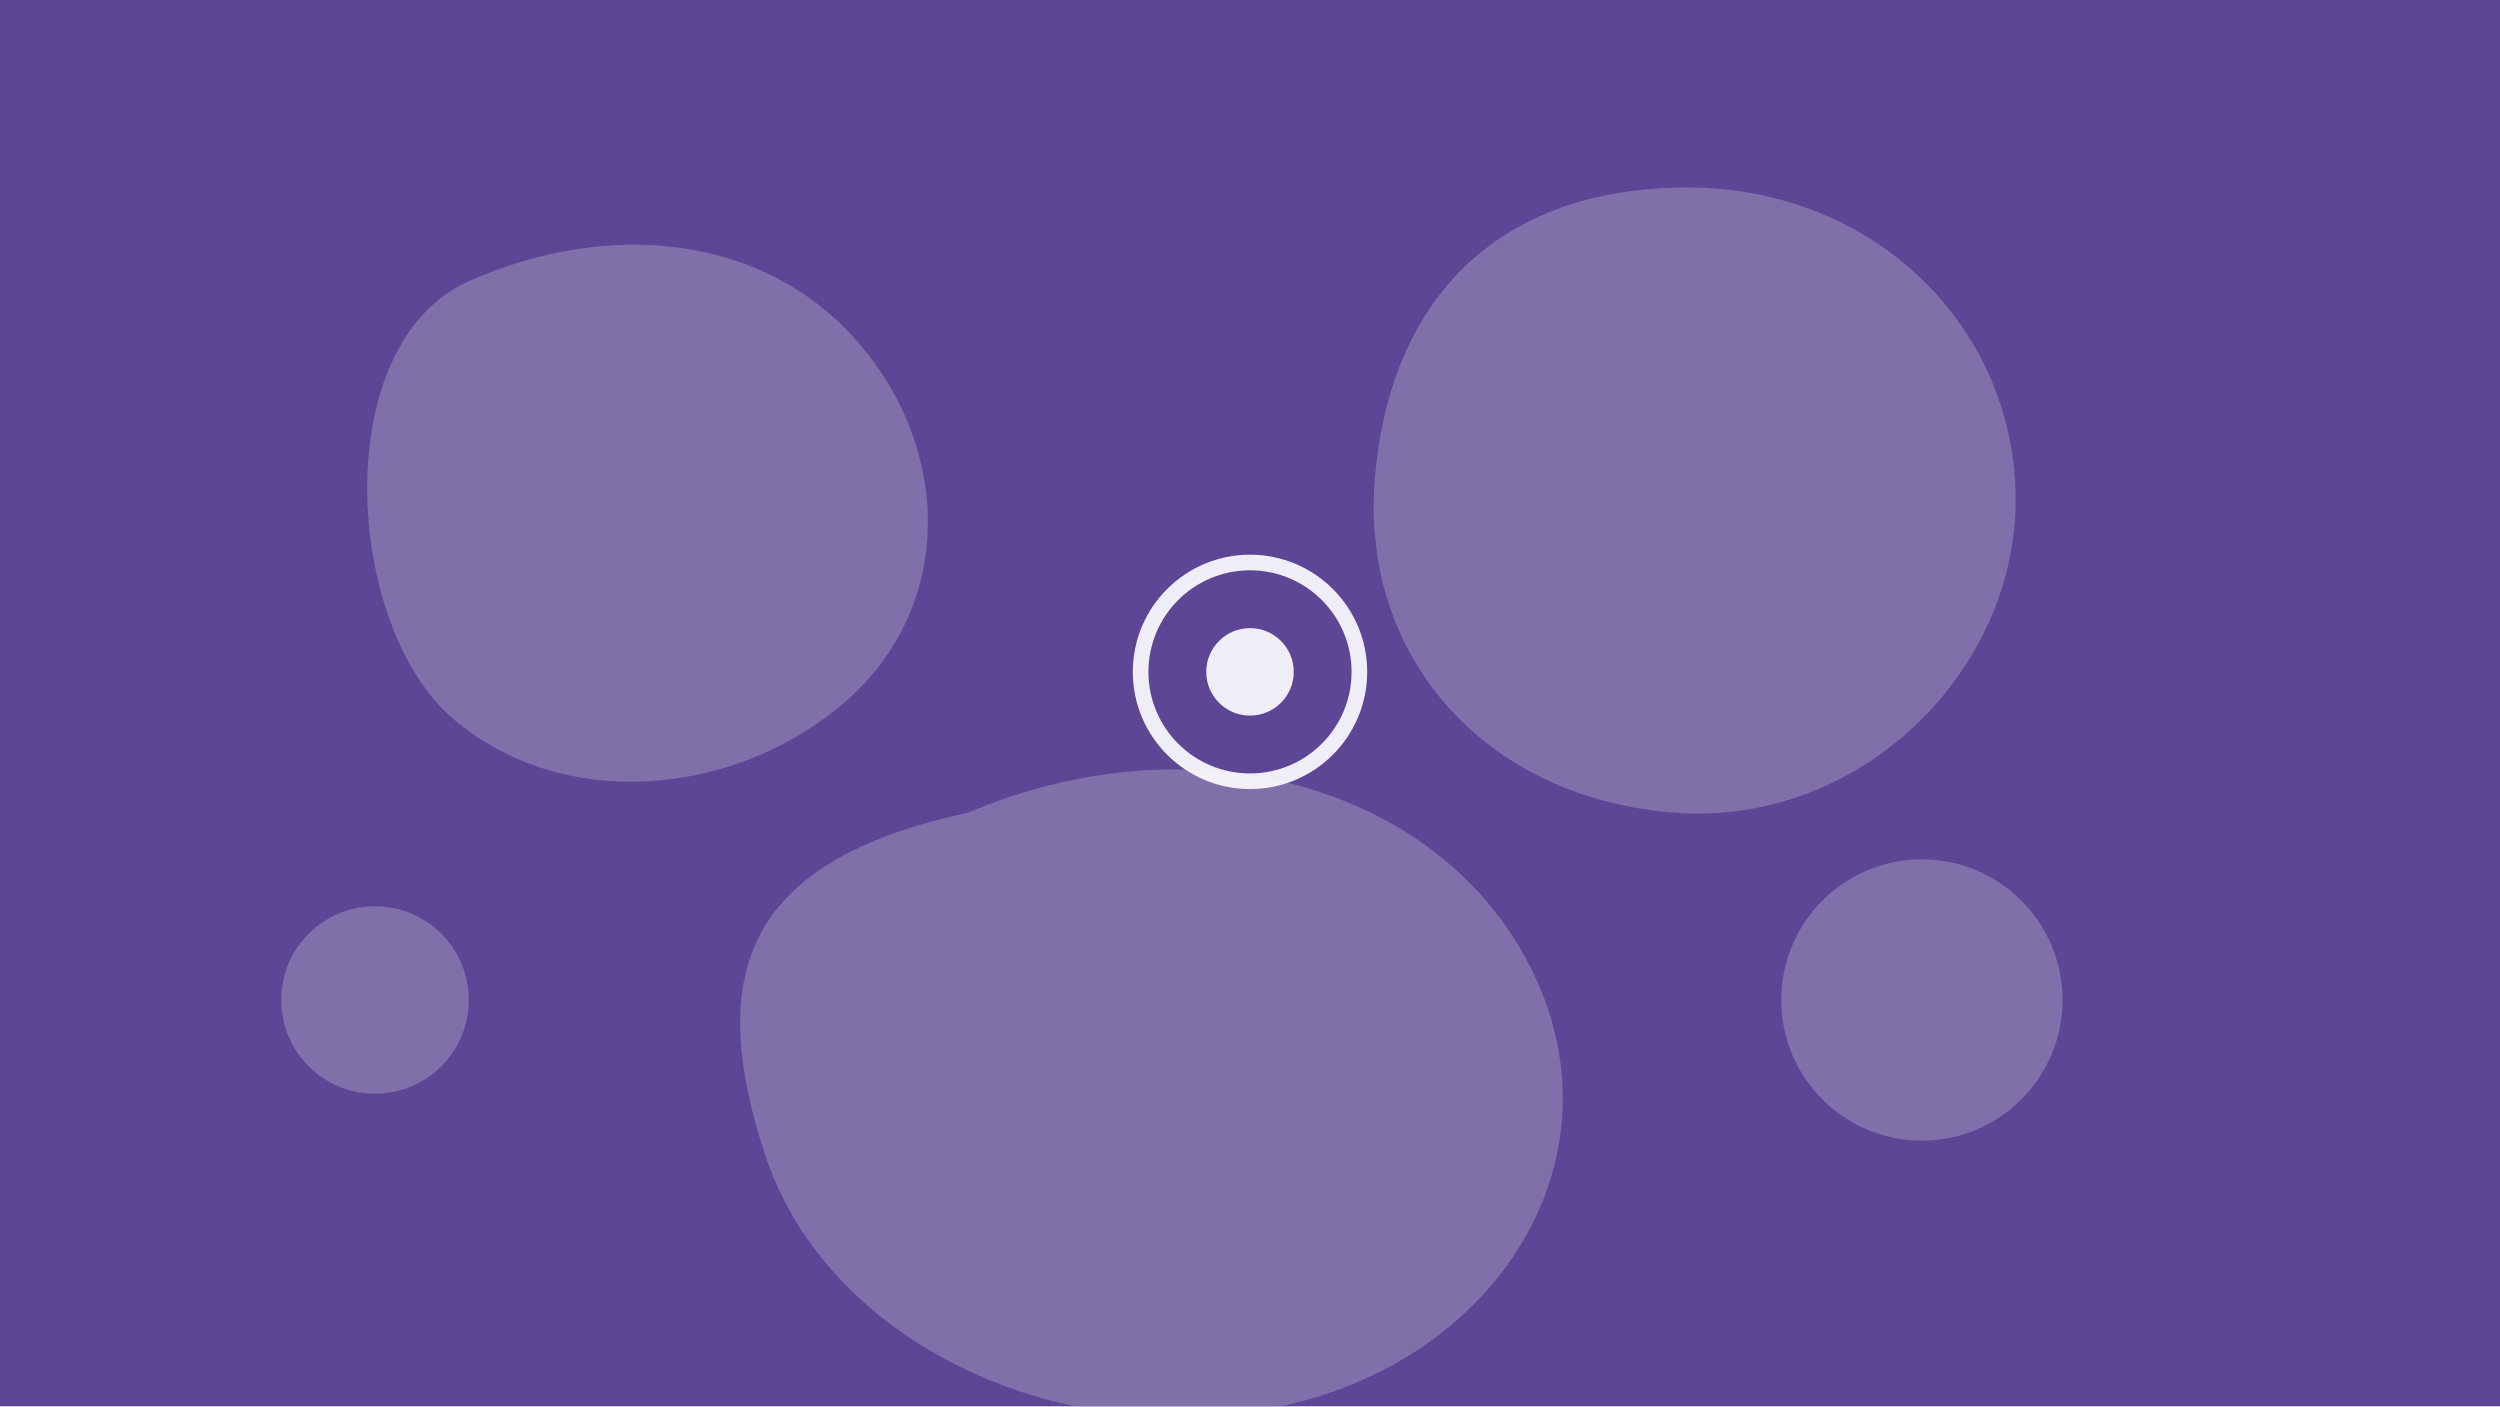
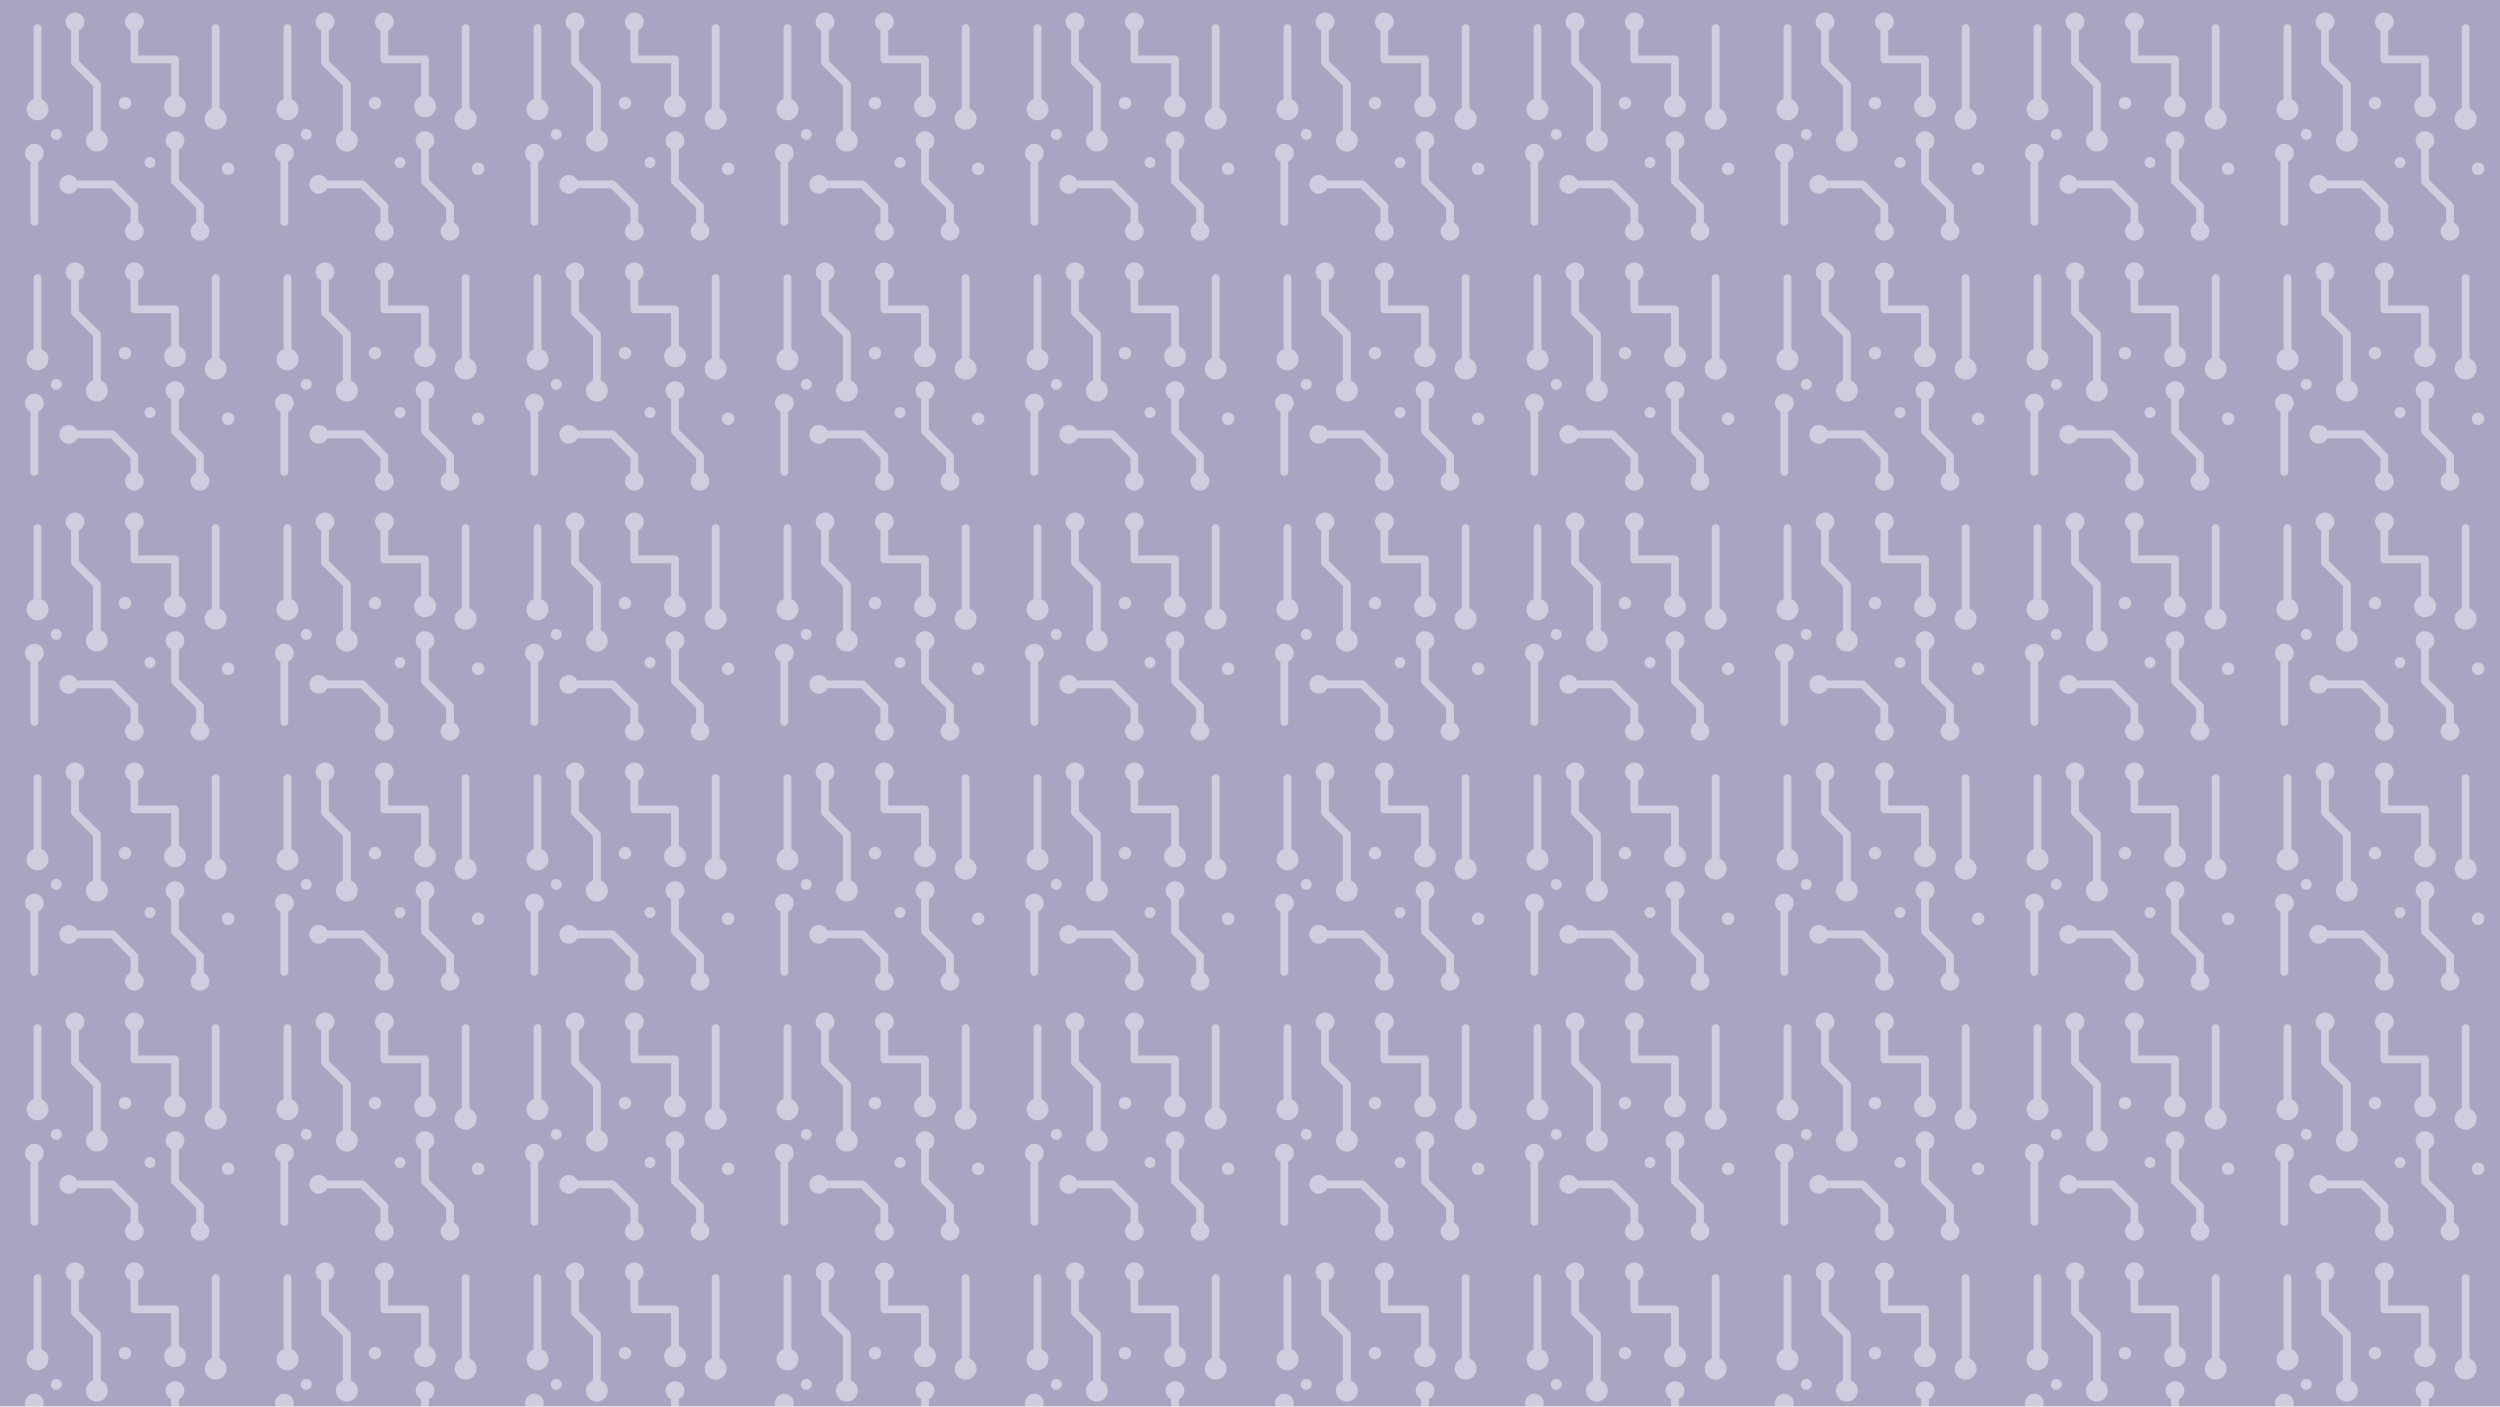
- <svg xmlns="http://www.w3.org/2000/svg" viewBox="0 0 1600 900" role="img" aria-hidden="true" focusable="false">
-   <rect width="1600" height="900" fill="#5D4696" />
-   <g fill="#A8A5C2" opacity="0.45">
-     <path d="M300 180c90-40 190-30 250 40s60 170-10 230-180 70-250 10-80-240 10-280Z" />
-     <path d="M1080 120c120 0 210 90 210 200s-100 210-220 200-200-100-190-215 80-185 200-185Z" />
-     <path d="M620 520c140-60 300-20 360 100s-20 250-160 280-290-40-330-160 -10-190 130-220Z" />
-     <circle cx="1230" cy="640" r="90" />
-     <circle cx="240" cy="640" r="60" />
-   </g>
-   <g fill="#FFFFFF" opacity="0.9">
-     <circle cx="800" cy="430" r="70" fill="none" stroke="#FFFFFF" stroke-width="10" />
-     <circle cx="800" cy="430" r="28" />
-   </g>
+ <svg xmlns="http://www.w3.org/2000/svg" viewBox="0 0 1600 900" width="1600" height="900" aria-hidden="true" focusable="false">
+   <defs>
+     <pattern id="circuits" width="160" height="160" patternUnits="userSpaceOnUse">
+       <g fill="none" stroke="#FFFFFF" stroke-width="5" stroke-linecap="round" stroke-linejoin="round">
+         <path d="M24 18v46" />
+         <path d="M48 18v22l14 14v30" />
+         <path d="M86 20v18h26v24" />
+         <path d="M138 18v52" />
+         <path d="M22 104v38" />
+         <path d="M50 118h22l14 14v12" />
+         <path d="M112 96v20l16 16v10" />
+       </g>
+       <g fill="#FFFFFF">
+         <circle cx="24" cy="70" r="7" />
+         <circle cx="48" cy="14" r="6" />
+         <circle cx="62" cy="90" r="7" />
+         <circle cx="86" cy="14" r="6" />
+         <circle cx="112" cy="68" r="7" />
+         <circle cx="138" cy="76" r="7" />
+         <circle cx="22" cy="98" r="6" />
+         <circle cx="44" cy="118" r="6" />
+         <circle cx="86" cy="148" r="6" />
+         <circle cx="112" cy="90" r="6" />
+         <circle cx="128" cy="148" r="6" />
+         <circle cx="80" cy="66" r="4" />
+         <circle cx="146" cy="108" r="4" />
+         <circle cx="36" cy="86" r="3.5" />
+         <circle cx="96" cy="104" r="3.5" />
+       </g>
+     </pattern>
+   </defs>
+   <rect width="1600" height="900" fill="#A8A5C2" />
+   <rect width="1600" height="900" fill="url(#circuits)" opacity="0.45" />
</svg>
